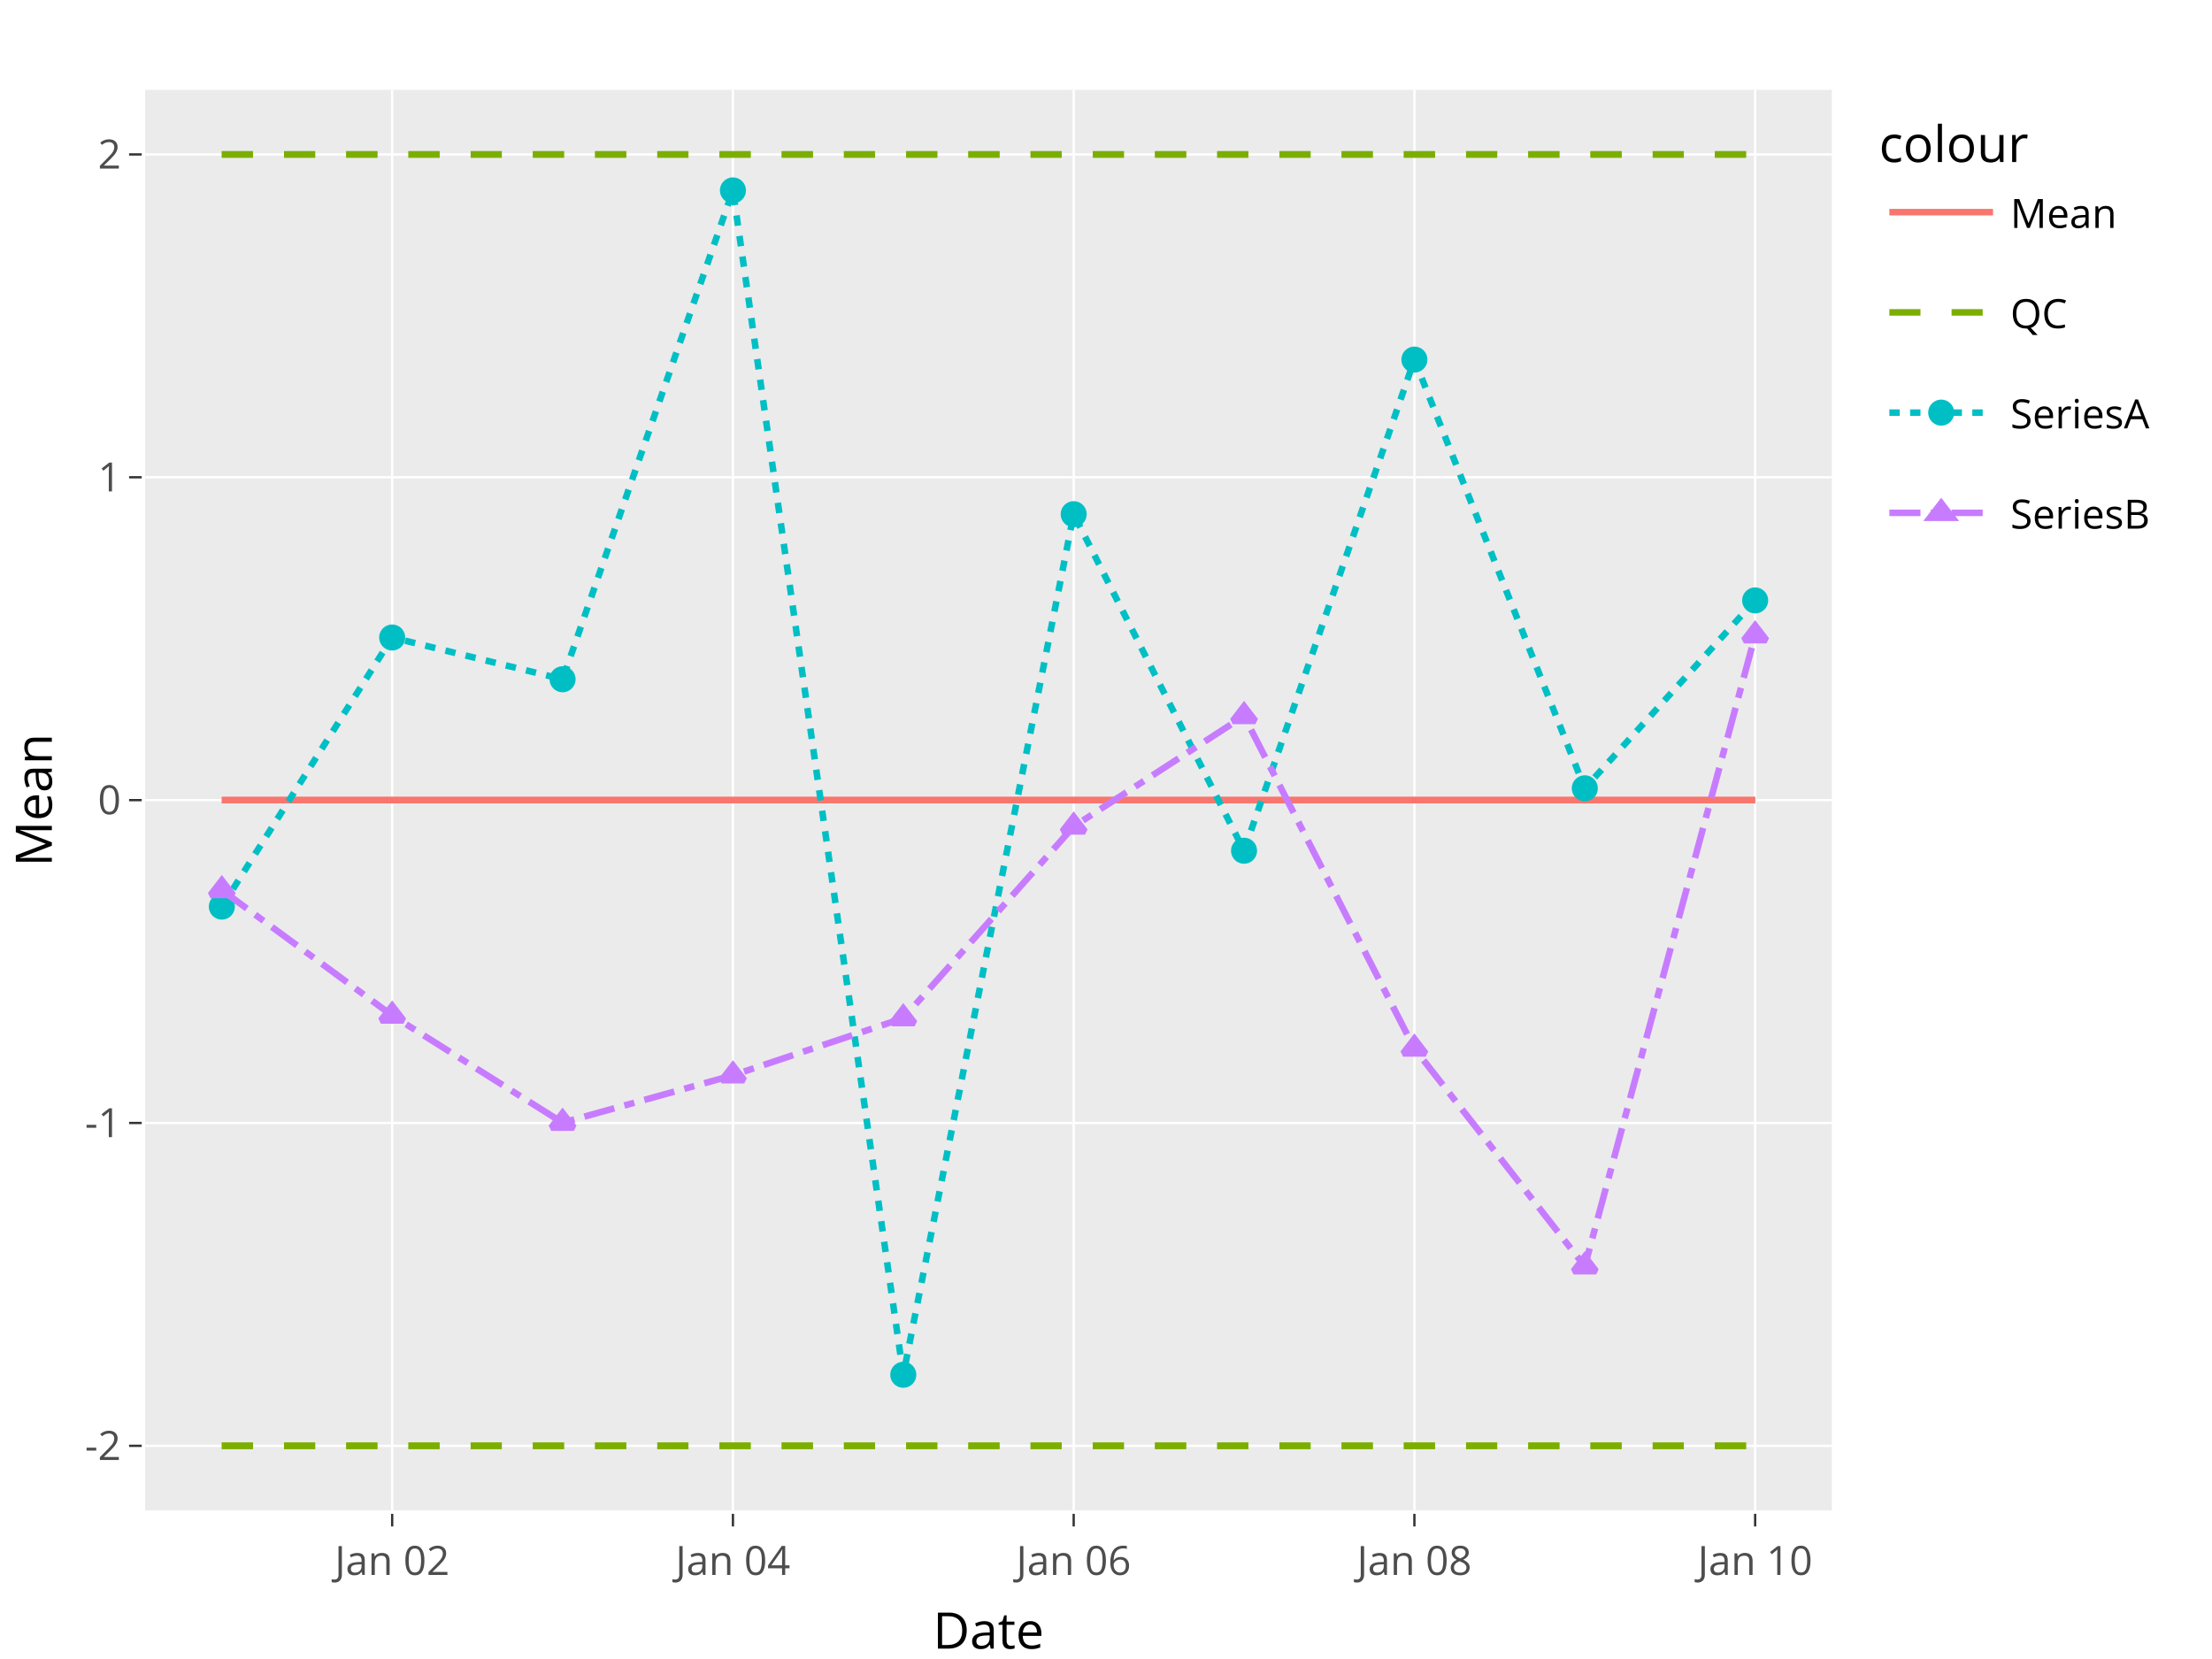
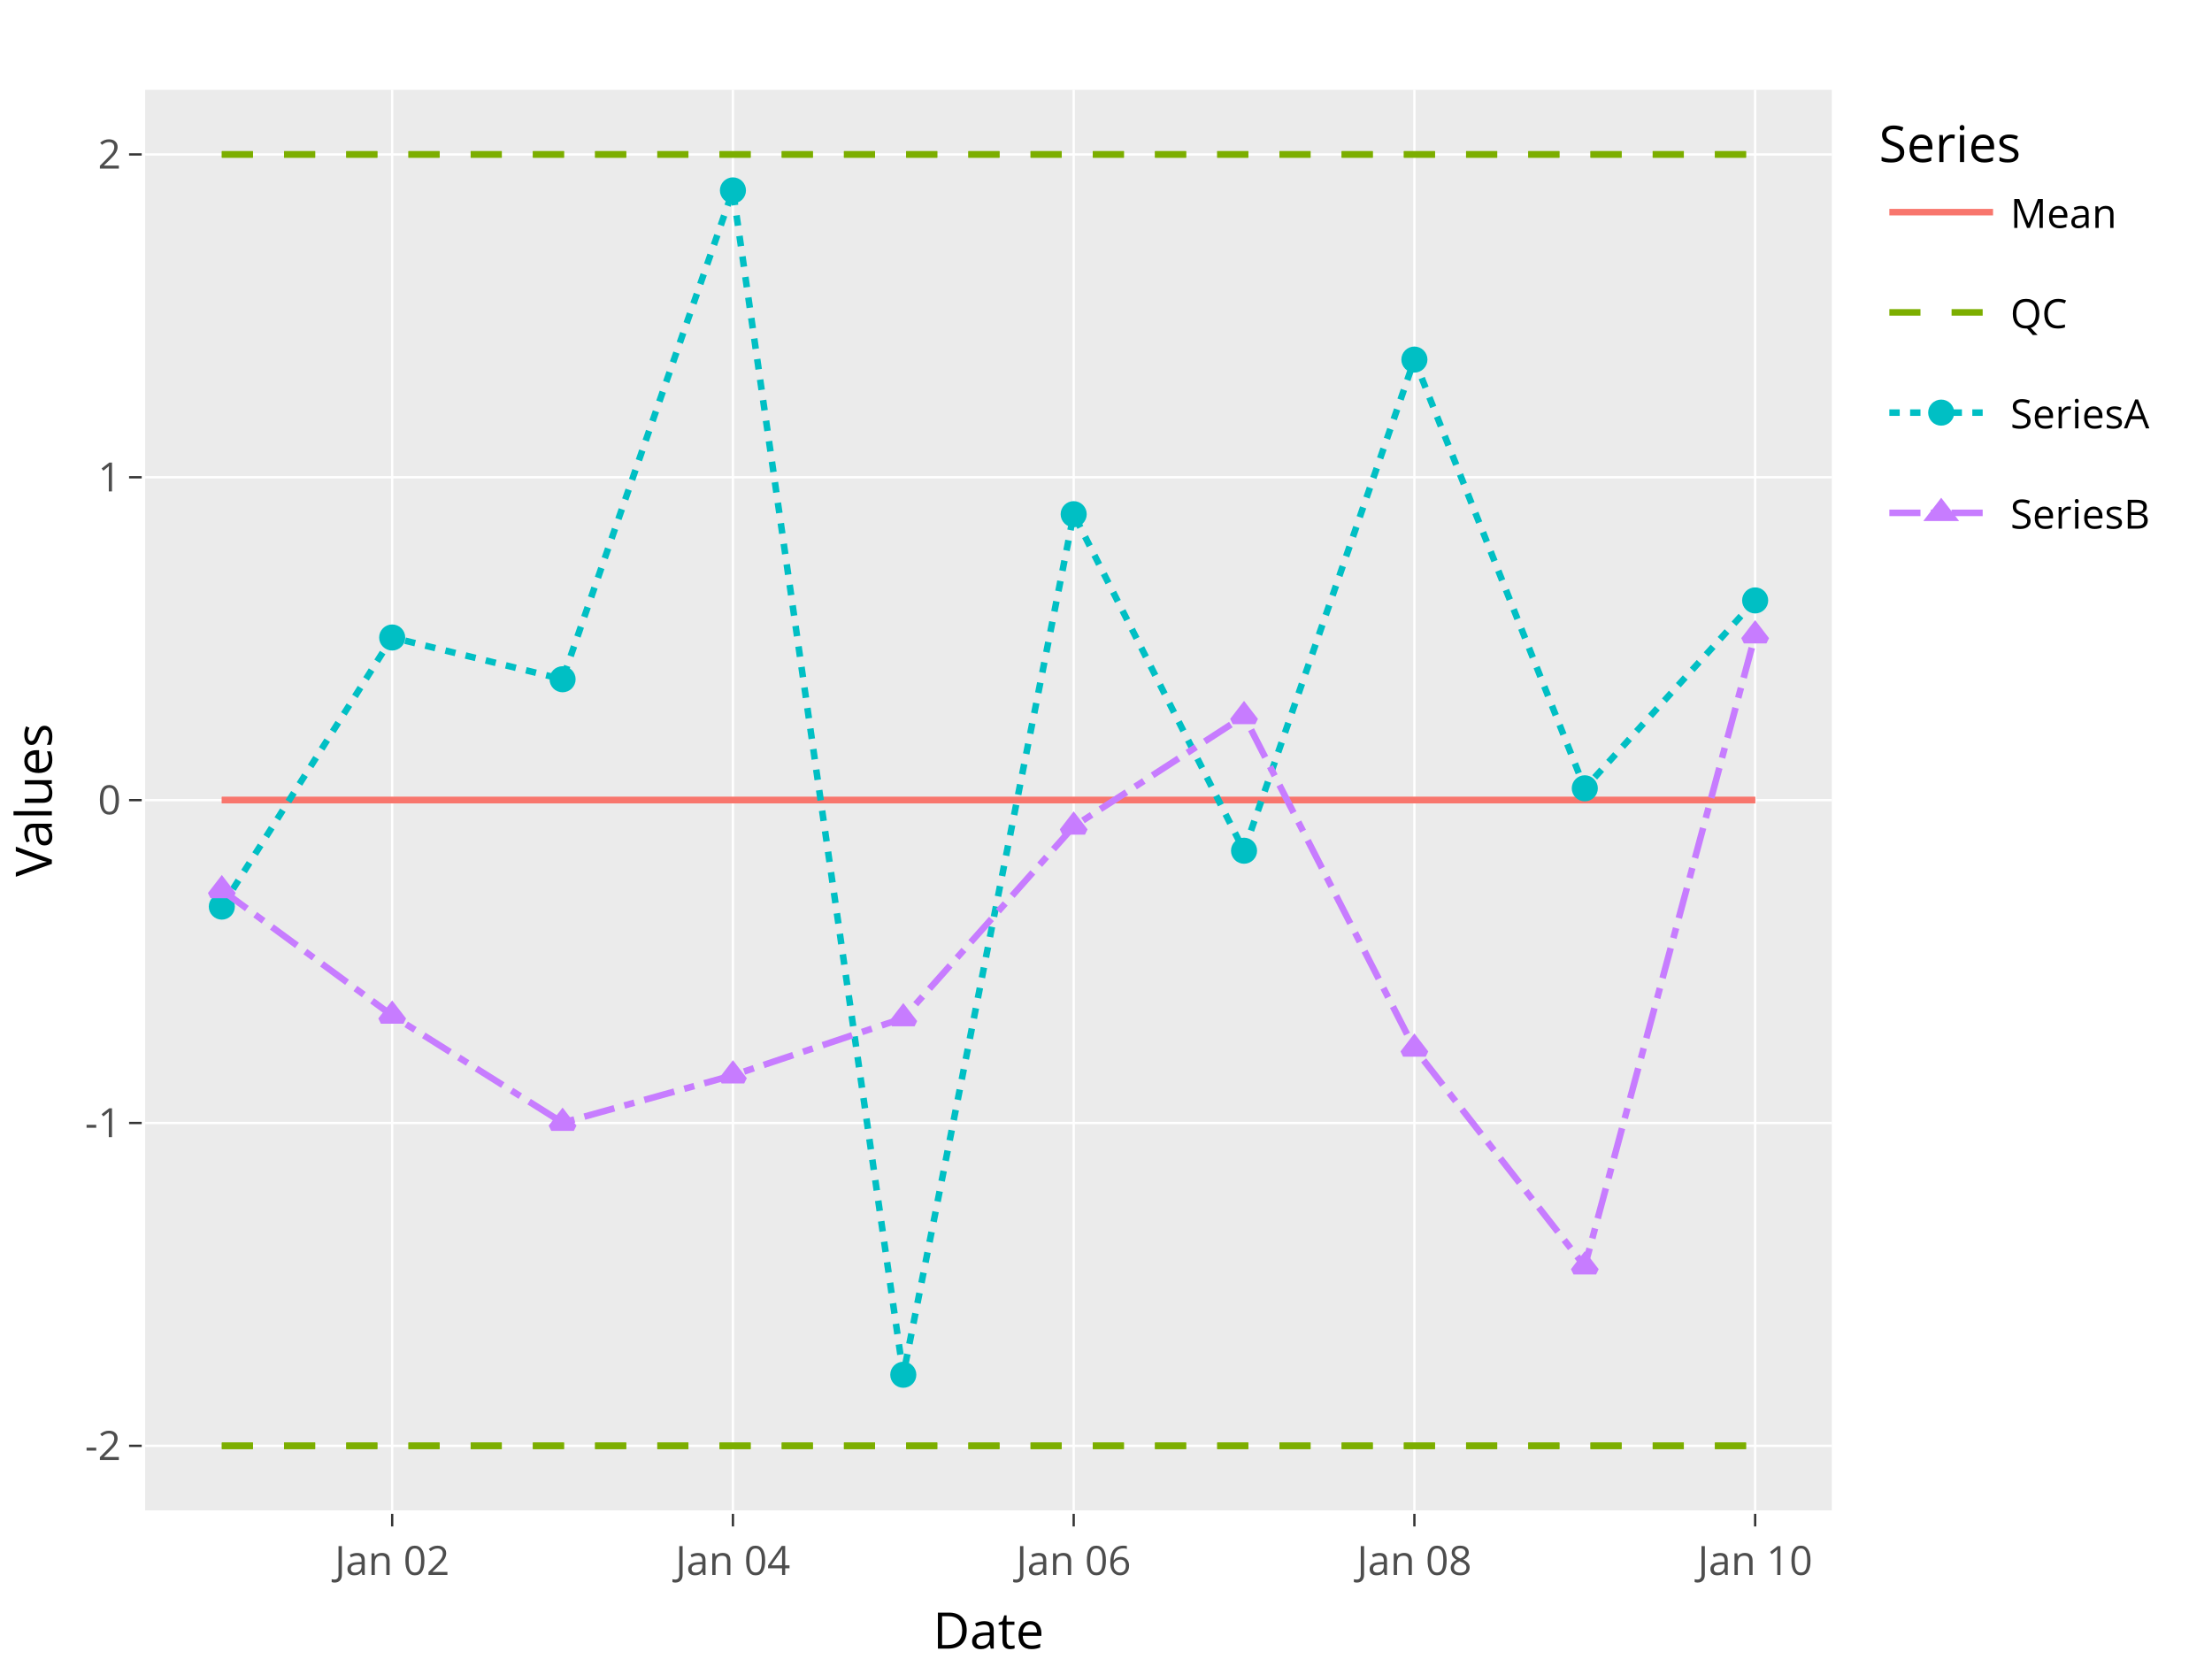
<svg xmlns="http://www.w3.org/2000/svg" class="main-svg" width="640" height="480" style="" viewBox="0 0 640 480">
  <rect x="0" y="0" width="640" height="480" style="fill: rgb(255, 255, 255); fill-opacity: 1;" />
  <defs id="defs-">
    <g class="clips">
      <clipPath id="clipxyplot" class="plotclip">
        <rect width="488" height="411" />
      </clipPath>
      <clipPath class="axesclip" id="clipx">
        <rect x="42" y="0" width="488" height="480" />
      </clipPath>
      <clipPath class="axesclip" id="clipy">
        <rect x="0" y="26" width="640" height="411" />
      </clipPath>
      <clipPath class="axesclip" id="clipxy">
        <rect x="42" y="26" width="488" height="411" />
      </clipPath>
    </g>
    <g class="gradients" />
    <g class="patterns" />
  </defs>
  <g class="bglayer">
    <rect class="bg" x="42" y="26" width="488" height="411" style="fill: rgb(235, 235, 235); fill-opacity: 1; stroke-width: 0;" />
  </g>
  <g class="layer-below">
    <g class="imagelayer" />
    <g class="shapelayer">
      <path data-index="0" fill-rule="evenodd" d="M42,437H530V26H42Z" style="opacity: 1; stroke: rgb(0, 0, 0); stroke-opacity: 0; fill: rgb(0, 0, 0); fill-opacity: 0; stroke-width: 0px;" />
    </g>
  </g>
  <g class="cartesianlayer">
    <g class="subplot xy">
      <g class="layer-subplot">
        <g class="shapelayer" />
        <g class="imagelayer" />
      </g>
      <g class="gridlayer">
        <g class="x">
          <path class="xgrid crisp" transform="translate(113.47,0)" d="M0,26v411" style="stroke: rgb(255, 255, 255); stroke-opacity: 1; stroke-width: 0.664px;" />
          <path class="xgrid crisp" transform="translate(212.06,0)" d="M0,26v411" style="stroke: rgb(255, 255, 255); stroke-opacity: 1; stroke-width: 0.664px;" />
          <path class="xgrid crisp" transform="translate(310.65,0)" d="M0,26v411" style="stroke: rgb(255, 255, 255); stroke-opacity: 1; stroke-width: 0.664px;" />
          <path class="xgrid crisp" transform="translate(409.23,0)" d="M0,26v411" style="stroke: rgb(255, 255, 255); stroke-opacity: 1; stroke-width: 0.664px;" />
          <path class="xgrid crisp" transform="translate(507.82,0)" d="M0,26v411" style="stroke: rgb(255, 255, 255); stroke-opacity: 1; stroke-width: 0.664px;" />
        </g>
        <g class="y">
          <path class="ygrid crisp" transform="translate(0,418.32)" d="M42,0h488" style="stroke: rgb(255, 255, 255); stroke-opacity: 1; stroke-width: 0.664px;" />
          <path class="ygrid crisp" transform="translate(0,324.91)" d="M42,0h488" style="stroke: rgb(255, 255, 255); stroke-opacity: 1; stroke-width: 0.664px;" />
          <path class="ygrid crisp" transform="translate(0,231.5)" d="M42,0h488" style="stroke: rgb(255, 255, 255); stroke-opacity: 1; stroke-width: 0.664px;" />
          <path class="ygrid crisp" transform="translate(0,138.09)" d="M42,0h488" style="stroke: rgb(255, 255, 255); stroke-opacity: 1; stroke-width: 0.664px;" />
          <path class="ygrid crisp" transform="translate(0,44.68)" d="M42,0h488" style="stroke: rgb(255, 255, 255); stroke-opacity: 1; stroke-width: 0.664px;" />
        </g>
      </g>
      <g class="zerolinelayer" />
      <path class="xlines-below" />
      <path class="ylines-below" />
      <g class="overlines-below" />
      <g class="xaxislayer-below" />
      <g class="yaxislayer-below" />
      <g class="overaxes-below" />
      <g class="plot" transform="translate(42,26)" clip-path="url(#clipxyplot)">
        <g class="scatterlayer mlayer">
          <g class="trace scatter trace-vdiffr-plotly-1" style="stroke-miterlimit: 2; opacity: 1;">
            <g class="fills" />
            <g class="errorbars" />
            <g class="lines">
              <path class="js-line" d="M22.18,205.5L465.82,205.5" style="vector-effect: non-scaling-stroke; fill: none; stroke: rgb(248, 118, 109); stroke-opacity: 1; stroke-width: 1.89px; opacity: 1;" />
            </g>
            <g class="points" />
            <g class="text" />
          </g>
          <g class="trace scatter trace-vdiffr-plotly-2" style="stroke-miterlimit: 2; opacity: 1;">
            <g class="fills" />
            <g class="errorbars" />
            <g class="lines">
              <path class="js-line" d="M22.18,205.5L465.82,205.5" style="vector-effect: non-scaling-stroke; fill: none; stroke: rgb(248, 118, 109); stroke-opacity: 1; stroke-width: 1.89px; opacity: 1;" />
            </g>
            <g class="points" />
            <g class="text" />
          </g>
          <g class="trace scatter trace-vdiffr-plotly-3" style="stroke-miterlimit: 2; opacity: 1;">
            <g class="fills" />
            <g class="errorbars" />
            <g class="lines">
              <path class="js-line" d="M22.18,18.68L465.82,18.68" style="vector-effect: non-scaling-stroke; fill: none; stroke: rgb(124, 174, 0); stroke-opacity: 1; stroke-width: 1.89px; opacity: 1; stroke-dasharray: 9px, 9px;" />
            </g>
            <g class="points" />
            <g class="text" />
          </g>
          <g class="trace scatter trace-vdiffr-plotly-4" style="stroke-miterlimit: 2; opacity: 1;">
            <g class="fills" />
            <g class="errorbars" />
            <g class="lines">
              <path class="js-line" d="M22.18,18.68L465.82,18.68" style="vector-effect: non-scaling-stroke; fill: none; stroke: rgb(124, 174, 0); stroke-opacity: 1; stroke-width: 1.89px; opacity: 1; stroke-dasharray: 9px, 9px;" />
            </g>
            <g class="points" />
            <g class="text" />
          </g>
          <g class="trace scatter trace-vdiffr-plotly-5" style="stroke-miterlimit: 2; opacity: 1;">
            <g class="fills" />
            <g class="errorbars" />
            <g class="lines">
              <path class="js-line" d="M22.18,392.32L465.82,392.32" style="vector-effect: non-scaling-stroke; fill: none; stroke: rgb(124, 174, 0); stroke-opacity: 1; stroke-width: 1.89px; opacity: 1; stroke-dasharray: 9px, 9px;" />
            </g>
            <g class="points" />
            <g class="text" />
          </g>
          <g class="trace scatter trace-vdiffr-plotly-6" style="stroke-miterlimit: 2; opacity: 1;">
            <g class="fills" />
            <g class="errorbars" />
            <g class="lines">
              <path class="js-line" d="M22.18,392.32L465.82,392.32" style="vector-effect: non-scaling-stroke; fill: none; stroke: rgb(124, 174, 0); stroke-opacity: 1; stroke-width: 1.89px; opacity: 1; stroke-dasharray: 9px, 9px;" />
            </g>
            <g class="points" />
            <g class="text" />
          </g>
          <g class="trace scatter trace-vdiffr-plotly-7" style="stroke-miterlimit: 2; opacity: 1;">
            <g class="fills" />
            <g class="errorbars" />
            <g class="lines">
              <path class="js-line" d="M22.18,236.31L71.47,158.45L120.77,170.53L170.06,29.09L219.35,371.76L268.65,122.77L317.94,220.14L367.23,78.04L416.53,202.08L465.82,147.72" style="vector-effect: non-scaling-stroke; fill: none; stroke: rgb(0, 191, 196); stroke-opacity: 1; stroke-width: 1.89px; opacity: 1; stroke-dasharray: 3px, 3px;" />
            </g>
            <g class="points">
              <path class="point" transform="translate(22.18,236.31)" d="M2.83,0A2.83,2.83 0 1,1 0,-2.83A2.83,2.83 0 0,1 2.83,0Z" style="opacity: 1; stroke-width: 1.89px; fill: rgb(0, 191, 196); fill-opacity: 1; stroke: rgb(0, 191, 196); stroke-opacity: 1;" />
              <path class="point" transform="translate(71.47,158.45)" d="M2.83,0A2.83,2.83 0 1,1 0,-2.83A2.83,2.83 0 0,1 2.83,0Z" style="opacity: 1; stroke-width: 1.89px; fill: rgb(0, 191, 196); fill-opacity: 1; stroke: rgb(0, 191, 196); stroke-opacity: 1;" />
              <path class="point" transform="translate(120.77,170.53)" d="M2.83,0A2.83,2.83 0 1,1 0,-2.83A2.83,2.83 0 0,1 2.83,0Z" style="opacity: 1; stroke-width: 1.89px; fill: rgb(0, 191, 196); fill-opacity: 1; stroke: rgb(0, 191, 196); stroke-opacity: 1;" />
              <path class="point" transform="translate(170.06,29.09)" d="M2.83,0A2.83,2.83 0 1,1 0,-2.83A2.83,2.83 0 0,1 2.83,0Z" style="opacity: 1; stroke-width: 1.89px; fill: rgb(0, 191, 196); fill-opacity: 1; stroke: rgb(0, 191, 196); stroke-opacity: 1;" />
              <path class="point" transform="translate(219.35,371.76)" d="M2.83,0A2.83,2.83 0 1,1 0,-2.83A2.83,2.83 0 0,1 2.83,0Z" style="opacity: 1; stroke-width: 1.89px; fill: rgb(0, 191, 196); fill-opacity: 1; stroke: rgb(0, 191, 196); stroke-opacity: 1;" />
              <path class="point" transform="translate(268.65,122.77)" d="M2.83,0A2.83,2.83 0 1,1 0,-2.83A2.83,2.83 0 0,1 2.83,0Z" style="opacity: 1; stroke-width: 1.89px; fill: rgb(0, 191, 196); fill-opacity: 1; stroke: rgb(0, 191, 196); stroke-opacity: 1;" />
              <path class="point" transform="translate(317.94,220.14)" d="M2.83,0A2.83,2.83 0 1,1 0,-2.83A2.83,2.83 0 0,1 2.83,0Z" style="opacity: 1; stroke-width: 1.89px; fill: rgb(0, 191, 196); fill-opacity: 1; stroke: rgb(0, 191, 196); stroke-opacity: 1;" />
              <path class="point" transform="translate(367.23,78.04)" d="M2.83,0A2.83,2.83 0 1,1 0,-2.83A2.83,2.83 0 0,1 2.83,0Z" style="opacity: 1; stroke-width: 1.89px; fill: rgb(0, 191, 196); fill-opacity: 1; stroke: rgb(0, 191, 196); stroke-opacity: 1;" />
              <path class="point" transform="translate(416.53,202.08)" d="M2.83,0A2.83,2.83 0 1,1 0,-2.83A2.83,2.83 0 0,1 2.83,0Z" style="opacity: 1; stroke-width: 1.89px; fill: rgb(0, 191, 196); fill-opacity: 1; stroke: rgb(0, 191, 196); stroke-opacity: 1;" />
              <path class="point" transform="translate(465.82,147.72)" d="M2.83,0A2.83,2.83 0 1,1 0,-2.83A2.83,2.83 0 0,1 2.83,0Z" style="opacity: 1; stroke-width: 1.89px; fill: rgb(0, 191, 196); fill-opacity: 1; stroke: rgb(0, 191, 196); stroke-opacity: 1;" />
            </g>
            <g class="text" />
          </g>
          <g class="trace scatter trace-vdiffr-plotly-8" style="stroke-miterlimit: 2; opacity: 1;">
            <g class="fills" />
            <g class="errorbars" />
            <g class="lines">
              <path class="js-line" d="M22.18,231.53L71.47,267.82L120.77,298.83L170.06,285.11L219.35,268.58L268.65,213.12L317.94,181.16L367.23,277.37L416.53,340.37L465.82,157.79" style="vector-effect: non-scaling-stroke; fill: none; stroke: rgb(199, 124, 255); stroke-opacity: 1; stroke-width: 1.89px; opacity: 1; stroke-dasharray: 9px, 3px, 3px, 3px;" />
            </g>
            <g class="points">
              <path class="point" transform="translate(22.18,231.53)" d="M-3.27,1.42H3.27L0,-2.83Z" style="opacity: 1; stroke-width: 1.89px; fill: rgb(199, 124, 255); fill-opacity: 1; stroke: rgb(199, 124, 255); stroke-opacity: 1;" />
              <path class="point" transform="translate(71.47,267.82)" d="M-3.27,1.42H3.27L0,-2.83Z" style="opacity: 1; stroke-width: 1.89px; fill: rgb(199, 124, 255); fill-opacity: 1; stroke: rgb(199, 124, 255); stroke-opacity: 1;" />
              <path class="point" transform="translate(120.77,298.83)" d="M-3.27,1.42H3.27L0,-2.83Z" style="opacity: 1; stroke-width: 1.89px; fill: rgb(199, 124, 255); fill-opacity: 1; stroke: rgb(199, 124, 255); stroke-opacity: 1;" />
              <path class="point" transform="translate(170.06,285.11)" d="M-3.27,1.42H3.27L0,-2.83Z" style="opacity: 1; stroke-width: 1.89px; fill: rgb(199, 124, 255); fill-opacity: 1; stroke: rgb(199, 124, 255); stroke-opacity: 1;" />
              <path class="point" transform="translate(219.35,268.58)" d="M-3.27,1.42H3.27L0,-2.83Z" style="opacity: 1; stroke-width: 1.89px; fill: rgb(199, 124, 255); fill-opacity: 1; stroke: rgb(199, 124, 255); stroke-opacity: 1;" />
              <path class="point" transform="translate(268.65,213.12)" d="M-3.27,1.42H3.27L0,-2.83Z" style="opacity: 1; stroke-width: 1.89px; fill: rgb(199, 124, 255); fill-opacity: 1; stroke: rgb(199, 124, 255); stroke-opacity: 1;" />
              <path class="point" transform="translate(317.94,181.16)" d="M-3.27,1.42H3.27L0,-2.83Z" style="opacity: 1; stroke-width: 1.89px; fill: rgb(199, 124, 255); fill-opacity: 1; stroke: rgb(199, 124, 255); stroke-opacity: 1;" />
              <path class="point" transform="translate(367.23,277.37)" d="M-3.27,1.42H3.27L0,-2.83Z" style="opacity: 1; stroke-width: 1.89px; fill: rgb(199, 124, 255); fill-opacity: 1; stroke: rgb(199, 124, 255); stroke-opacity: 1;" />
              <path class="point" transform="translate(416.53,340.37)" d="M-3.27,1.42H3.27L0,-2.83Z" style="opacity: 1; stroke-width: 1.89px; fill: rgb(199, 124, 255); fill-opacity: 1; stroke: rgb(199, 124, 255); stroke-opacity: 1;" />
              <path class="point" transform="translate(465.82,157.79)" d="M-3.27,1.42H3.27L0,-2.83Z" style="opacity: 1; stroke-width: 1.89px; fill: rgb(199, 124, 255); fill-opacity: 1; stroke: rgb(199, 124, 255); stroke-opacity: 1;" />
            </g>
            <g class="text" />
          </g>
        </g>
      </g>
      <g class="overplot" />
      <path class="xlines-above crisp" d="" style="fill: none; stroke-width: 1px; stroke: rgb(0, 0, 0); stroke-opacity: 0;" />
      <path class="ylines-above crisp" d="" style="fill: none; stroke-width: 1px; stroke: rgb(0, 0, 0); stroke-opacity: 0;" />
      <g class="overlines-above" />
      <g class="xaxislayer-above">
        <path class="xtick ticks crisp" d="M0,438v3.653" transform="translate(113.47,0)" style="stroke: rgb(51, 51, 51); stroke-opacity: 1; stroke-width: 0.664px;" />
        <path class="xtick ticks crisp" d="M0,438v3.653" transform="translate(212.06,0)" style="stroke: rgb(51, 51, 51); stroke-opacity: 1; stroke-width: 0.664px;" />
        <path class="xtick ticks crisp" d="M0,438v3.653" transform="translate(310.65,0)" style="stroke: rgb(51, 51, 51); stroke-opacity: 1; stroke-width: 0.664px;" />
        <path class="xtick ticks crisp" d="M0,438v3.653" transform="translate(409.23,0)" style="stroke: rgb(51, 51, 51); stroke-opacity: 1; stroke-width: 0.664px;" />
        <path class="xtick ticks crisp" d="M0,438v3.653" transform="translate(507.82,0)" style="stroke: rgb(51, 51, 51); stroke-opacity: 1; stroke-width: 0.664px;" />
        <g class="xtick">
          <text text-anchor="middle" x="0" y="455.68" transform="translate(113.47,0)" style="font-family: 'Open Sans', verdana, arial, sans-serif; font-size: 11.69px; fill: rgb(77, 77, 77); fill-opacity: 1; white-space: pre; opacity: 1;">Jan 02</text>
        </g>
        <g class="xtick">
          <text text-anchor="middle" x="0" y="455.68" style="font-family: 'Open Sans', verdana, arial, sans-serif; font-size: 11.69px; fill: rgb(77, 77, 77); fill-opacity: 1; white-space: pre; opacity: 1;" transform="translate(212.06,0)">Jan 04</text>
        </g>
        <g class="xtick">
          <text text-anchor="middle" x="0" y="455.68" style="font-family: 'Open Sans', verdana, arial, sans-serif; font-size: 11.69px; fill: rgb(77, 77, 77); fill-opacity: 1; white-space: pre; opacity: 1;" transform="translate(310.65,0)">Jan 06</text>
        </g>
        <g class="xtick">
          <text text-anchor="middle" x="0" y="455.68" style="font-family: 'Open Sans', verdana, arial, sans-serif; font-size: 11.69px; fill: rgb(77, 77, 77); fill-opacity: 1; white-space: pre; opacity: 1;" transform="translate(409.23,0)">Jan 08</text>
        </g>
        <g class="xtick">
          <text text-anchor="middle" x="0" y="455.68" style="font-family: 'Open Sans', verdana, arial, sans-serif; font-size: 11.69px; fill: rgb(77, 77, 77); fill-opacity: 1; white-space: pre; opacity: 1;" transform="translate(507.82,0)">Jan 10</text>
        </g>
      </g>
      <g class="yaxislayer-above">
        <path class="ytick ticks crisp" d="M41,0h-3.653" transform="translate(0,418.32)" style="stroke: rgb(51, 51, 51); stroke-opacity: 1; stroke-width: 0.664px;" />
        <path class="ytick ticks crisp" d="M41,0h-3.653" transform="translate(0,324.91)" style="stroke: rgb(51, 51, 51); stroke-opacity: 1; stroke-width: 0.664px;" />
        <path class="ytick ticks crisp" d="M41,0h-3.653" transform="translate(0,231.5)" style="stroke: rgb(51, 51, 51); stroke-opacity: 1; stroke-width: 0.664px;" />
        <path class="ytick ticks crisp" d="M41,0h-3.653" transform="translate(0,138.09)" style="stroke: rgb(51, 51, 51); stroke-opacity: 1; stroke-width: 0.664px;" />
        <path class="ytick ticks crisp" d="M41,0h-3.653" transform="translate(0,44.68)" style="stroke: rgb(51, 51, 51); stroke-opacity: 1; stroke-width: 0.664px;" />
        <g class="ytick">
          <text text-anchor="end" x="35.009" y="4.091" transform="translate(0,418.32)" style="font-family: 'Open Sans', verdana, arial, sans-serif; font-size: 11.69px; fill: rgb(77, 77, 77); fill-opacity: 1; white-space: pre; opacity: 1;">-2</text>
        </g>
        <g class="ytick">
          <text text-anchor="end" x="35.009" y="4.091" style="font-family: 'Open Sans', verdana, arial, sans-serif; font-size: 11.69px; fill: rgb(77, 77, 77); fill-opacity: 1; white-space: pre; opacity: 1;" transform="translate(0,324.91)">-1</text>
        </g>
        <g class="ytick">
          <text text-anchor="end" x="35.009" y="4.091" style="font-family: 'Open Sans', verdana, arial, sans-serif; font-size: 11.69px; fill: rgb(77, 77, 77); fill-opacity: 1; white-space: pre; opacity: 1;" transform="translate(0,231.5)">0</text>
        </g>
        <g class="ytick">
          <text text-anchor="end" x="35.009" y="4.091" style="font-family: 'Open Sans', verdana, arial, sans-serif; font-size: 11.69px; fill: rgb(77, 77, 77); fill-opacity: 1; white-space: pre; opacity: 1;" transform="translate(0,138.09)">1</text>
        </g>
        <g class="ytick">
          <text text-anchor="end" x="35.009" y="4.091" style="font-family: 'Open Sans', verdana, arial, sans-serif; font-size: 11.69px; fill: rgb(77, 77, 77); fill-opacity: 1; white-space: pre; opacity: 1;" transform="translate(0,44.68)">2</text>
        </g>
      </g>
      <g class="overaxes-above" />
    </g>
  </g>
  <g class="polarlayer" />
  <g class="smithlayer" />
  <g class="ternarylayer" />
  <g class="geolayer" />
  <g class="funnelarealayer" />
  <g class="pielayer" />
  <g class="iciclelayer" />
  <g class="treemaplayer" />
  <g class="sunburstlayer" />
  <g class="glimages" />
  <defs id="topdefs-">
    <g class="clips" />
    <clipPath id="legend">
      <rect width="89.22" height="135.22" x="1.89" y="1.89" />
    </clipPath>
  </defs>
  <g class="layer-above">
    <g class="imagelayer" />
    <g class="shapelayer" />
  </g>
  <g class="infolayer">
    <g class="legend" pointer-events="all" transform="translate(539.76,26)">
      <rect class="bg" shape-rendering="crispEdges" style="stroke: rgb(0, 0, 0); stroke-opacity: 0; fill: rgb(255, 255, 255); fill-opacity: 1; stroke-width: 1.89px;" width="91.11" height="137.11" x="0.945" y="0.945" />
      <g class="scrollbox" transform="" clip-path="url(#legend)">
-         <text class="legendtitletext" text-anchor="start" x="3.89" y="20.885" style="font-family: 'Open Sans', verdana, arial, sans-serif; font-size: 14.612px; fill: rgb(0, 0, 0); fill-opacity: 1; white-space: pre;">colour</text>
+         <text class="legendtitletext" text-anchor="start" x="3.89" y="20.885" style="font-family: 'Open Sans', verdana, arial, sans-serif; font-size: 14.612px; fill: rgb(0, 0, 0); fill-opacity: 1; white-space: pre;">Series</text>
        <g class="groups" transform="">
          <g class="traces" transform="translate(1.889764,35.3852)" style="opacity: 1;">
            <text class="legendtext" text-anchor="start" x="40" y="4.559" style="font-family: 'Open Sans', verdana, arial, sans-serif; font-size: 11.69px; fill: rgb(0, 0, 0); fill-opacity: 1; white-space: pre;">Mean</text>
            <g class="layers" style="opacity: 1;">
              <g class="legendfill" />
              <g class="legendlines">
                <path class="js-line" d="M5,0h30" style="fill: none; stroke: rgb(248, 118, 109); stroke-opacity: 1; stroke-width: 1.89px;" />
              </g>
              <g class="legendsymbols">
                <g class="legendpoints" />
              </g>
            </g>
            <rect class="legendtoggle" x="0" y="-9.5" width="84.188" height="19" style="fill: rgb(0, 0, 0); fill-opacity: 0;" />
          </g>
        </g>
        <g class="groups" transform="translate(0,10)">
          <g class="traces" transform="translate(1.889764,54.3852)" style="opacity: 1;">
            <text class="legendtext" text-anchor="start" x="40" y="4.559" style="font-family: 'Open Sans', verdana, arial, sans-serif; font-size: 11.69px; fill: rgb(0, 0, 0); fill-opacity: 1; white-space: pre;">QC</text>
            <g class="layers" style="opacity: 1;">
              <g class="legendfill" />
              <g class="legendlines">
                <path class="js-line" d="M5,0h30" style="fill: none; stroke: rgb(124, 174, 0); stroke-opacity: 1; stroke-dasharray: 9px, 9px; stroke-width: 1.89px;" />
              </g>
              <g class="legendsymbols">
                <g class="legendpoints" />
              </g>
            </g>
            <rect class="legendtoggle" x="0" y="-9.5" width="84.188" height="19" style="fill: rgb(0, 0, 0); fill-opacity: 0;" />
          </g>
        </g>
        <g class="groups" transform="translate(0,20)">
          <g class="traces" transform="translate(1.889764,73.3852)" style="opacity: 1;">
            <text class="legendtext" text-anchor="start" x="40" y="4.559" style="font-family: 'Open Sans', verdana, arial, sans-serif; font-size: 11.69px; fill: rgb(0, 0, 0); fill-opacity: 1; white-space: pre;">SeriesA</text>
            <g class="layers" style="opacity: 1;">
              <g class="legendfill" />
              <g class="legendlines">
                <path class="js-line" d="M5,0h30" style="fill: none; stroke: rgb(0, 191, 196); stroke-opacity: 1; stroke-dasharray: 3px, 3px; stroke-width: 1.89px;" />
              </g>
              <g class="legendsymbols">
                <g class="legendpoints">
                  <path class="scatterpts" transform="translate(20,0)" d="M2.83,0A2.83,2.83 0 1,1 0,-2.83A2.83,2.83 0 0,1 2.83,0Z" style="opacity: 1; stroke-width: 1.89px; fill: rgb(0, 191, 196); fill-opacity: 1; stroke: rgb(0, 191, 196); stroke-opacity: 1;" />
                </g>
              </g>
            </g>
            <rect class="legendtoggle" x="0" y="-9.5" width="84.188" height="19" style="fill: rgb(0, 0, 0); fill-opacity: 0;" />
          </g>
        </g>
        <g class="groups" transform="translate(0,30)">
          <g class="traces" transform="translate(1.889764,92.3852)" style="opacity: 1;">
            <text class="legendtext" text-anchor="start" x="40" y="4.559" style="font-family: 'Open Sans', verdana, arial, sans-serif; font-size: 11.69px; fill: rgb(0, 0, 0); fill-opacity: 1; white-space: pre;">SeriesB</text>
            <g class="layers" style="opacity: 1;">
              <g class="legendfill" />
              <g class="legendlines">
                <path class="js-line" d="M5,0h30" style="fill: none; stroke: rgb(199, 124, 255); stroke-opacity: 1; stroke-dasharray: 9px, 3px, 3px, 3px; stroke-width: 1.89px;" />
              </g>
              <g class="legendsymbols">
                <g class="legendpoints">
                  <path class="scatterpts" transform="translate(20,0)" d="M-3.27,1.42H3.27L0,-2.83Z" style="opacity: 1; stroke-width: 1.89px; fill: rgb(199, 124, 255); fill-opacity: 1; stroke: rgb(199, 124, 255); stroke-opacity: 1;" />
                </g>
              </g>
            </g>
            <rect class="legendtoggle" x="0" y="-9.5" width="84.188" height="19" style="fill: rgb(0, 0, 0); fill-opacity: 0;" />
          </g>
        </g>
      </g>
      <rect class="scrollbar" rx="20" ry="3" width="0" height="0" style="fill: rgb(128, 139, 164); fill-opacity: 1;" x="0" y="0" />
    </g>
    <g class="g-gtitle" />
    <g class="g-xtitle" transform="translate(0,-13.83562)">
      <text class="xtitle" x="286" y="490.836" text-anchor="middle" style="font-family: 'Open Sans', verdana, arial, sans-serif; font-size: 14.61px; fill: rgb(0, 0, 0); opacity: 1; font-weight: normal; white-space: pre;">Date</text>
    </g>
    <g class="g-ytitle" transform="translate(12.22363,0)">
-       <text class="ytitle" transform="rotate(-90,2.776256,231.5)" x="2.776" y="231.5" text-anchor="middle" style="font-family: 'Open Sans', verdana, arial, sans-serif; font-size: 14.61px; fill: rgb(0, 0, 0); opacity: 1; font-weight: normal; white-space: pre;">Mean</text>
+       <text class="ytitle" transform="rotate(-90,2.776256,231.5)" x="2.776" y="231.5" text-anchor="middle" style="font-family: 'Open Sans', verdana, arial, sans-serif; font-size: 14.61px; fill: rgb(0, 0, 0); opacity: 1; font-weight: normal; white-space: pre;">Values</text>
    </g>
  </g>
</svg>
